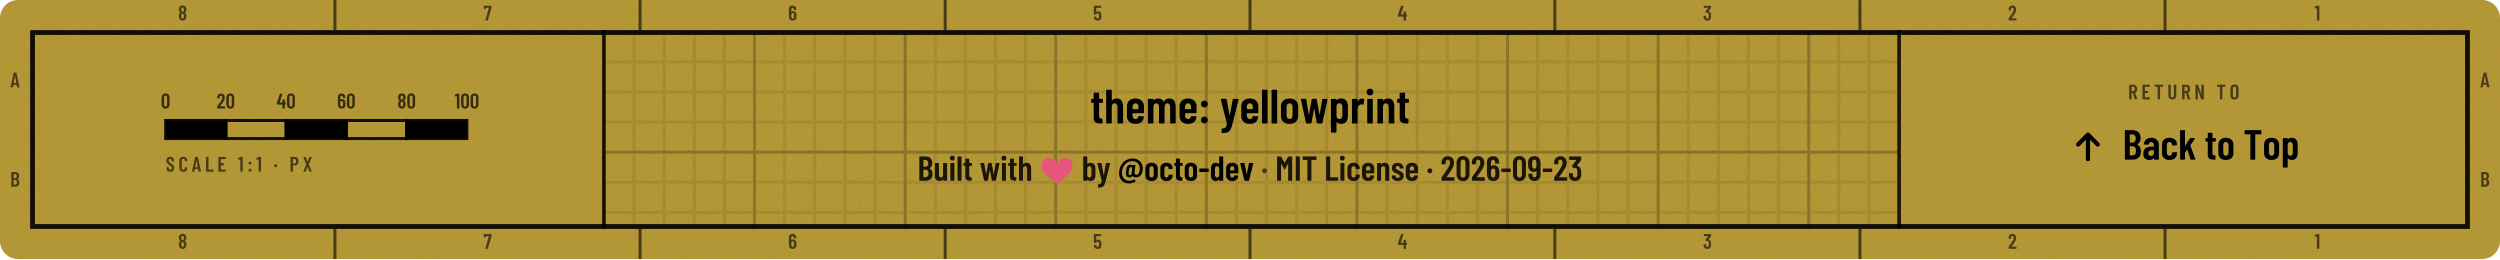
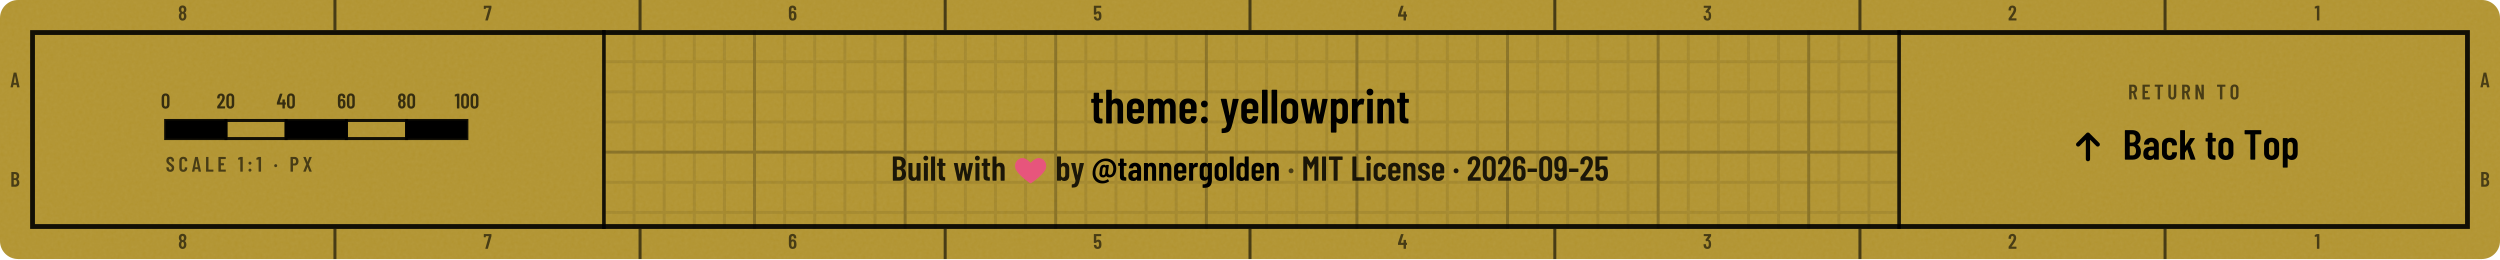
<svg xmlns="http://www.w3.org/2000/svg" width="830" height="86" viewBox="0 0 830 86" role="img" aria-labelledby="t d">
  <defs>
    <clipPath id="kc1">
      <rect x="0" y="0" width="830" height="86" rx="6" />
    </clipPath>
    <filter id="kn2" x="0" y="0" width="100%" height="100%">
      <feTurbulence type="fractalNoise" baseFrequency=".85" numOctaves="2" stitchTiles="stitch" />
      <feColorMatrix values="0 0 0 0 1 0 0 0 0 1 0 0 0 0 1 0 0 0 0.06 0" />
    </filter>
    <pattern id="kp3" width="10" height="10" patternUnits="userSpaceOnUse">
      <path d="M10 .5H.5V10" fill="none" stroke="#000000" stroke-opacity="0.075" />
    </pattern>
    <pattern id="kp4" width="50" height="50" patternUnits="userSpaceOnUse">
      <path d="M50 .5H.5V50" fill="none" stroke="#000000" stroke-opacity="0.16" />
    </pattern>
    <clipPath id="kc5">
      <path clip-rule="evenodd" d="M10 10h810v66h-810zM10 10h190v66h-190zM630 10h190v66h-190z" />
    </clipPath>
    <path id="m45" d="M27 263V339Q27 344 30 348Q34 351 39 351H286Q291 351 294 348Q298 344 298 339V263Q298 258 294 254Q291 251 286 251H39Q34 251 30 254Q27 258 27 263Z" />
    <path id="m48" d="M38 183V517Q38 604 89 658Q140 711 224 711Q309 711 360 658Q412 604 412 517V183Q412 96 360 42Q309 -11 224 -11Q140 -11 89 42Q38 96 38 183ZM296 176V524Q296 563 276 586Q257 610 224 610Q192 610 173 586Q154 563 154 524V176Q154 137 173 114Q192 90 224 90Q257 90 276 114Q296 137 296 176Z" />
    <path id="m49" d="M122 700H218Q223 700 226 696Q230 693 230 688V12Q230 7 226 4Q223 0 218 0H126Q121 0 118 4Q114 7 114 12V576Q114 578 112 580Q111 582 109 581L27 565H24Q13 565 13 576L10 643Q10 653 18 657L107 697Q114 700 122 700Z" />
    <path id="m50" d="M173 100H392Q397 100 400 96Q404 93 404 88V12Q404 7 400 4Q397 0 392 0H43Q38 0 34 4Q31 7 31 12V92Q31 101 36 107L75 160Q114 212 152 266Q189 320 215 363Q273 459 273 522Q273 562 256 585Q238 608 209 608Q180 608 163 586Q146 563 147 526V487Q147 482 144 478Q140 475 135 475H41Q36 475 32 478Q29 482 29 487V530Q33 610 84 659Q134 708 214 708Q293 708 342 656Q390 605 390 521Q390 471 373 422Q356 373 319 317Q294 277 260 229Q225 181 214 166Q184 126 170 106Q168 104 169 102Q170 100 173 100Z" />
    <path id="m51" d="M387 218Q387 169 380 134Q368 66 326 29Q283 -8 210 -8Q134 -8 86 32Q38 73 32 143Q30 165 28 207Q28 219 40 219H132Q144 219 144 207Q146 173 148 156Q153 125 169 108Q185 92 210 92Q234 92 250 108Q266 123 271 152Q276 182 276 230Q276 281 269 315Q263 341 248 355Q233 369 210 369Q195 369 183 360Q177 356 174 356Q172 356 166 360L119 408Q115 412 115 417Q115 421 118 425L243 595Q245 597 244 599Q242 601 239 601H49Q44 601 40 604Q37 608 37 613V688Q37 693 40 696Q44 700 49 700H373Q378 700 382 696Q385 693 385 688V609Q385 602 380 594L266 438Q262 432 268 431Q309 426 338 392Q368 358 378 307Q387 267 387 218Z" />
    <path id="m52" d="M443 275V194Q443 189 440 186Q436 182 431 182H401Q396 182 396 177V12Q396 7 392 4Q389 0 384 0H292Q287 0 284 4Q280 7 280 12V177Q280 182 275 182H29Q24 182 20 186Q17 189 17 194V259Q17 268 19 274L158 690Q161 700 171 700H271Q277 700 280 696Q283 693 281 686L153 293Q152 287 157 287H275Q280 287 280 292V412Q280 417 284 420Q287 424 292 424H384Q389 424 392 420Q396 417 396 412V292Q396 287 401 287H431Q436 287 440 284Q443 280 443 275Z" />
    <path id="m53" d="M400 216Q400 175 396 146Q391 72 344 32Q297 -8 219 -8Q145 -8 99 30Q53 68 43 144L40 172Q40 184 52 184H144Q156 184 157 172Q157 166 159 154Q171 92 219 92Q244 92 260 108Q275 124 280 153Q284 178 284 217Q284 254 278 281Q273 307 258 322Q242 336 219 336Q171 336 157 290Q154 279 144 279H51Q46 279 42 282Q39 286 39 291V688Q39 693 42 696Q46 700 51 700H377Q382 700 386 696Q389 693 389 688V612Q389 607 386 604Q382 600 377 600H160Q155 600 155 595V400Q155 397 157 396Q159 396 161 398Q178 416 202 426Q227 437 254 437Q314 437 350 398Q387 360 394 290Q400 259 400 216Z" />
    <path id="m54" d="M401 216Q401 193 399 151Q394 75 346 34Q299 -8 221 -8Q147 -8 101 30Q55 69 46 144Q40 171 40 207L39 532Q39 613 88 660Q138 708 219 708Q295 708 343 660Q391 612 391 532V507Q391 502 388 498Q384 495 379 495H287Q282 495 278 498Q275 502 275 507V526Q275 560 258 582Q242 605 219 605Q191 605 174 583Q156 561 156 526V423Q156 420 158 419Q160 418 162 420Q191 447 234 447Q303 447 346 403Q389 359 396 286Q401 253 401 216ZM284 224Q284 250 279 295Q267 353 220 353Q196 353 180 338Q165 322 160 292Q156 257 156 224Q156 195 159 157Q164 125 180 108Q195 91 220 91Q245 91 260 109Q276 127 281 160Q284 196 284 224Z" />
    <path id="m55" d="M90 13 255 594Q257 600 251 600H116Q111 600 111 595V559Q111 554 108 550Q104 547 99 547H28Q23 547 20 550Q16 554 16 559L17 688Q17 693 20 696Q24 700 29 700H368Q373 700 376 696Q380 693 380 688V607Q380 603 378 593L211 10Q208 0 197 0H100Q87 0 90 13Z" />
    <path id="m56" d="M325 364Q358 345 375 306Q396 259 396 200Q396 147 380 107Q360 53 318 22Q275 -8 216 -8Q158 -8 116 22Q73 52 53 106Q38 148 38 200Q38 259 56 301Q71 341 109 363Q113 366 109 369Q76 390 58 427Q38 470 38 523Q38 581 58 620Q78 664 120 688Q161 712 216 712Q270 712 312 688Q353 665 374 621Q396 579 396 523Q396 471 376 429Q358 392 325 371Q319 367 325 364ZM159 559Q152 541 152 513Q152 483 162 456Q169 435 183 423Q197 411 216 411Q237 411 252 424Q266 436 273 459Q281 483 281 513Q281 547 271 568Q264 589 250 600Q236 612 216 612Q198 612 184 602Q171 591 164 573ZM281 206Q281 244 272 271Q266 295 252 308Q237 322 216 322Q195 322 180 308Q166 294 160 268Q152 242 152 208Q152 177 158 151Q163 123 178 108Q194 92 216 92Q239 92 255 108Q271 124 276 153Q281 180 281 206Z" />
    <path id="m57" d="M384 168Q384 87 334 40Q285 -8 204 -8Q128 -8 80 40Q32 88 32 168V193Q32 198 36 202Q39 205 44 205H136Q141 205 144 202Q148 198 148 193V174Q148 140 164 118Q181 95 204 95Q232 95 250 117Q267 139 267 174V276Q267 279 265 280Q263 281 261 279Q232 253 189 253Q120 253 77 297Q34 341 27 414Q22 447 22 484Q22 518 25 549Q29 625 76 666Q124 708 203 708Q276 708 322 670Q368 631 378 556Q383 526 383 493ZM267 476Q267 506 264 543Q253 609 204 609Q179 609 163 591Q147 573 142 540Q140 516 140 476Q140 439 145 405Q150 377 166 362Q181 347 204 347Q228 347 244 362Q259 378 263 408Q267 443 267 476Z" />
    <path id="m58" d="M57 404Q57 435 77 455Q97 475 128 475Q159 475 178 455Q198 435 198 404Q198 373 178 353Q158 333 128 333Q97 333 77 353Q57 373 57 404ZM57 73Q57 104 77 124Q97 144 128 144Q159 144 178 124Q198 104 198 73Q198 42 178 22Q158 2 128 2Q97 2 77 22Q57 42 57 73Z" />
    <path id="m64" d="M722 352Q722 327 719 301Q706 204 655 150Q604 95 529 95Q465 95 431 135Q427 138 424 134Q409 113 387 104Q365 94 343 94Q292 94 262 124Q233 154 233 201Q233 218 238 250L242 283Q244 307 250 347Q268 461 367 461Q380 461 394 456Q409 451 421 440Q428 435 428 442V444Q429 455 441 455H497Q509 455 508 442L484 258Q483 252 483 240Q483 206 499 188Q515 170 541 170Q577 170 602 206Q626 243 634 303Q637 326 637 346Q637 413 609 463Q581 513 530 540Q480 567 414 567Q342 567 279 530Q216 492 174 426Q132 359 122 275Q119 251 119 229Q119 156 149 104Q179 51 228 24Q277 -3 333 -3Q408 -3 468 39Q473 42 476 42Q482 42 485 36L511 -6Q513 -9 513 -14Q513 -19 508 -23Q472 -48 424 -63Q375 -78 319 -78Q239 -78 175 -42Q111 -5 74 62Q38 130 38 221Q38 253 42 280Q55 384 109 466Q163 549 246 595Q328 641 422 641Q510 641 578 605Q646 569 684 504Q722 438 722 352ZM400 212 403 233 404 243 414 326 416 343Q419 365 408 379Q398 393 379 393Q360 393 346 379Q332 365 329 343L326 322Q320 283 320 276L312 212Q311 188 321 174Q331 161 350 161Q369 161 382 175Q396 189 400 212Z" />
    <path id="m65" d="M325 11 306 116Q306 121 300 121H154Q148 121 148 116L129 11Q128 0 116 0H25Q11 0 14 13L162 689Q164 700 175 700H281Q292 700 294 689L442 13V9Q442 0 431 0H338Q326 0 325 11ZM171 212H282Q288 212 287 217L229 533Q228 536 226 536Q224 536 223 533L166 217Q165 212 171 212Z" />
    <path id="m66" d="M242 0H66Q61 0 58 4Q54 7 54 12V688Q54 693 58 696Q61 700 66 700H224Q319 700 373 652Q427 604 427 512Q427 409 354 365Q349 362 352 359Q391 334 413 292Q435 250 435 192Q435 100 382 50Q328 0 242 0ZM170 595V409Q170 404 175 404H226Q267 404 290 429Q313 454 313 500Q313 548 290 574Q267 600 226 600H175Q170 600 170 595ZM319 208Q319 260 296 290Q273 319 233 319H175Q170 319 170 314V106Q170 101 175 101H233Q273 101 296 129Q319 157 319 208Z" />
    <path id="m67" d="M42 180V521Q42 607 94 658Q145 708 230 708Q316 708 368 658Q420 607 420 521V509Q420 504 416 500Q413 496 408 496L315 492Q303 492 303 504V529Q303 564 283 586Q263 608 230 608Q198 608 178 586Q158 564 158 529V171Q158 136 178 114Q198 92 230 92Q263 92 283 114Q303 136 303 171V196Q303 201 306 204Q310 208 315 208L408 204Q413 204 416 200Q420 197 420 192V180Q420 95 368 44Q316 -8 230 -8Q145 -8 94 44Q42 95 42 180Z" />
    <path id="m69" d="M391 600H175Q170 600 170 595V406Q170 401 175 401H303Q308 401 312 398Q315 394 315 389V312Q315 307 312 304Q308 300 303 300H175Q170 300 170 295V105Q170 100 175 100H391Q396 100 400 96Q403 93 403 88V12Q403 7 400 4Q396 0 391 0H66Q61 0 58 4Q54 7 54 12V688Q54 693 58 696Q61 700 66 700H391Q396 700 400 696Q403 693 403 688V612Q403 607 400 604Q396 600 391 600Z" />
    <path id="m73" d="M54 12V688Q54 693 58 696Q61 700 66 700H158Q163 700 166 696Q170 693 170 688V12Q170 7 166 4Q163 0 158 0H66Q61 0 58 4Q54 7 54 12Z" />
    <path id="m76" d="M54 12V688Q54 693 58 696Q61 700 66 700H158Q163 700 166 696Q170 693 170 688V105Q170 100 175 100H391Q396 100 400 96Q403 93 403 88V12Q403 7 400 4Q396 0 391 0H66Q61 0 58 4Q54 7 54 12Z" />
    <path id="m77" d="M383 700H475Q480 700 484 696Q487 693 487 688V12Q487 7 484 4Q480 0 475 0H383Q378 0 374 4Q371 7 371 12V484Q371 488 369 488Q367 488 365 485L278 327Q273 319 269 319Q265 319 260 327L173 485Q171 488 169 488Q167 488 167 484V12Q167 7 164 4Q160 0 155 0H63Q58 0 54 4Q51 7 51 12V688Q51 693 54 696Q58 700 63 700H155Q165 700 170 692L267 521Q270 517 273 521L368 692Q373 700 383 700Z" />
    <path id="m78" d="M350 700H441Q446 700 450 696Q453 693 453 688V12Q453 7 450 4Q446 0 441 0H336Q326 0 323 10L174 434Q173 437 170 436Q168 436 168 433L169 12Q169 7 166 4Q162 0 157 0H66Q61 0 58 4Q54 7 54 12V688Q54 693 58 696Q61 700 66 700H169Q179 700 182 690L332 269Q333 266 336 266Q338 267 338 270V688Q338 693 342 696Q345 700 350 700Z" />
    <path id="m79" d="M42 182V518Q42 604 94 656Q147 708 233 708Q319 708 372 656Q425 604 425 518V182Q425 96 372 44Q319 -8 233 -8Q147 -8 94 44Q42 96 42 182ZM309 177V523Q309 561 288 584Q267 608 233 608Q199 608 178 584Q158 561 158 523V177Q158 139 178 116Q199 92 233 92Q267 92 288 116Q309 139 309 177Z" />
    <path id="m80" d="M432 495Q432 405 384 350Q337 295 259 295H174Q169 295 169 290V12Q169 7 166 4Q162 0 157 0H65Q60 0 56 4Q53 7 53 12V689Q53 694 56 698Q60 701 65 701H253Q306 701 346 675Q387 649 410 602Q432 555 432 495ZM316 492Q316 542 294 572Q271 601 234 601H174Q169 601 169 596V391Q169 386 174 386H234Q271 386 294 414Q316 443 316 492Z" />
    <path id="m82" d="M318 10 233 297Q231 301 228 301H175Q170 301 170 296V12Q170 7 166 4Q163 0 158 0H66Q61 0 58 4Q54 7 54 12V688Q54 693 58 696Q61 700 66 700H254Q307 700 348 674Q388 649 410 602Q433 556 433 496Q433 434 409 389Q385 344 342 321Q338 320 339 315L437 14Q438 12 438 9Q438 0 427 0H331Q321 0 318 10ZM170 595V396Q170 391 175 391H236Q272 391 294 419Q317 447 317 495Q317 543 294 572Q272 600 236 600H175Q170 600 170 595Z" />
    <path id="m83" d="M34 173V199Q34 204 38 208Q41 211 46 211H137Q142 211 146 208Q149 204 149 199V179Q149 140 168 116Q188 92 219 92Q250 92 270 114Q290 137 290 174Q290 200 279 219Q268 238 248 255Q228 272 184 304Q134 340 104 368Q73 396 52 436Q32 475 32 527Q32 610 82 659Q132 708 214 708Q297 708 348 656Q399 605 399 520V496Q399 491 396 488Q392 484 387 484H297Q292 484 288 488Q285 491 285 496V522Q285 561 266 584Q246 608 214 608Q184 608 165 586Q146 565 146 527Q146 491 166 466Q187 441 247 397Q308 352 339 324Q370 295 387 261Q404 227 404 180Q404 95 353 44Q302 -8 219 -8Q136 -8 85 42Q34 92 34 173Z" />
    <path id="m84" d="M425 688V612Q425 607 422 604Q418 600 413 600H286Q281 600 281 595V12Q281 7 278 4Q274 0 269 0H177Q172 0 168 4Q165 7 165 12V595Q165 600 160 600H40Q35 600 32 604Q28 607 28 612V688Q28 693 32 696Q35 700 40 700H413Q418 700 422 696Q425 693 425 688Z" />
    <path id="m85" d="M50 194V688Q50 693 54 696Q57 700 62 700H154Q159 700 162 696Q166 693 166 688V182Q166 142 186 117Q206 92 239 92Q272 92 292 117Q312 142 312 182V688Q312 693 316 696Q319 700 324 700H416Q421 700 424 696Q428 693 428 688V194Q428 103 376 48Q324 -8 239 -8Q153 -8 102 48Q50 103 50 194Z" />
    <path id="m88" d="M31 14 168 347Q169 350 168 353L31 686Q30 688 30 692Q30 700 40 700H135Q145 700 148 690L228 473Q229 470 231 470Q233 470 234 473L313 690Q316 700 326 700H420Q427 700 429 696Q431 692 429 686L292 353Q291 350 292 347L429 14Q430 12 430 8Q430 0 420 0H327Q316 0 313 10L234 226Q233 229 231 229Q229 229 228 226L148 10Q145 0 134 0H40Q33 0 31 4Q29 8 31 14Z" />
    <path id="m97" d="M397 352V12Q397 7 394 4Q390 0 385 0H293Q288 0 284 4Q281 7 281 12V31Q281 34 279 35Q277 36 275 33Q240 -8 173 -8Q116 -8 72 24Q29 57 29 143Q29 233 82 271Q134 309 224 309H276Q281 309 281 314V340Q281 376 263 398Q245 419 218 419Q197 419 183 406Q169 392 166 369Q165 357 153 357H56Q44 357 45 369Q50 437 98 478Q147 519 220 519Q299 519 348 473Q397 427 397 352ZM281 160V217Q281 222 276 222H224Q190 222 169 204Q148 185 148 150Q148 119 164 104Q180 88 205 88Q235 88 258 107Q281 126 281 160Z" />
    <path id="m98" d="M399 357V154Q399 80 362 36Q325 -8 258 -8Q204 -8 168 27Q166 29 164 28Q162 27 162 24V12Q162 7 158 4Q155 0 150 0H58Q53 0 50 4Q46 7 46 12V688Q46 693 50 696Q53 700 58 700H150Q155 700 158 696Q162 693 162 688V486Q162 483 164 482Q167 482 170 486Q189 503 212 511Q236 519 258 519Q324 519 362 476Q399 433 399 357ZM222 419Q198 419 182 404Q166 388 162 362V149Q166 123 182 108Q198 92 222 92Q250 92 267 112Q284 131 284 163V348Q284 380 267 400Q250 419 222 419Z" />
    <path id="m99" d="M38 155V357Q38 430 86 474Q133 519 215 519Q297 519 345 476Q393 432 393 365V351Q393 346 390 342Q386 339 381 339L289 335Q277 335 277 347V357Q277 382 260 400Q242 419 215 419Q188 419 171 399Q154 379 154 348V163Q154 132 171 112Q188 92 215 92Q242 92 260 110Q277 129 277 155V165Q277 170 280 174Q284 177 289 177L381 176Q386 176 390 172Q393 169 393 164V146Q393 77 345 34Q297 -8 215 -8Q133 -8 86 36Q38 80 38 155Z" />
    <path id="m100" d="M287 700H379Q384 700 388 696Q391 693 391 688V12Q391 7 388 4Q384 0 379 0H287Q282 0 278 4Q275 7 275 12V24Q275 27 273 28Q271 29 269 27Q233 -8 179 -8Q112 -8 75 36Q38 80 38 154V357Q38 433 76 476Q113 519 179 519Q202 519 226 510Q250 502 269 483Q271 481 273 482Q275 483 275 486V688Q275 693 278 696Q282 700 287 700ZM275 149V362Q271 388 255 404Q239 419 215 419Q187 419 170 400Q153 380 153 348V163Q153 131 170 112Q187 92 215 92Q239 92 255 108Q271 123 275 149Z" />
    <path id="m101" d="M380 213H159Q154 213 154 208V163Q154 132 171 112Q188 92 215 92Q238 92 254 106Q271 121 276 144Q279 154 289 154L378 150Q383 150 386 146Q390 143 389 137Q382 67 338 30Q294 -8 215 -8Q133 -8 86 36Q38 79 38 154V357Q38 430 86 474Q133 519 215 519Q297 519 344 474Q392 430 392 357V225Q392 220 388 216Q385 213 380 213ZM154 348V303Q154 298 159 298H272Q277 298 277 303V348Q277 380 260 400Q243 419 215 419Q188 419 171 399Q154 379 154 348Z" />
+     <path id="m103" d="M287 511H379Q384 511 388 508Q391 504 391 499V19Q391 -89 342 -148Q293 -206 167 -206Q145 -206 134 -205Q122 -204 122 -192V-115Q122 -102 135 -104Q192 -105 222 -90Q253 -75 264 -46Q275 -17 275 30V41Q275 44 273 44Q271 45 269 42Q236 -1 175 -1Q108 -1 73 42Q38 86 38 161V357Q38 434 74 476Q109 519 175 519Q236 519 269 476Q271 473 273 474Q275 474 275 477V499Q275 504 278 508Q282 511 287 511ZM275 169V348Q275 380 258 400Q242 419 215 419Q188 419 171 399Q154 379 154 348V169Q154 138 171 118Q188 99 215 99Q242 99 258 118Q275 138 275 169Z" />
    <path id="m104" d="M397 352V12Q397 7 394 4Q390 0 385 0H293Q288 0 284 4Q281 7 281 12V343Q281 379 266 399Q251 419 223 419Q194 419 178 398Q162 377 162 340V12Q162 7 158 4Q155 0 150 0H58Q53 0 50 4Q46 7 46 12V688Q46 693 50 696Q53 700 58 700H150Q155 700 158 696Q162 693 162 688V479Q162 476 164 476Q167 475 170 479Q204 519 265 519Q330 519 364 476Q397 432 397 352Z" />
    <path id="m105" d="M36 652Q36 683 56 703Q76 723 107 723Q138 723 158 703Q177 683 177 652Q177 621 157 601Q137 581 107 581Q76 581 56 601Q36 621 36 652ZM50 12V499Q50 504 54 508Q57 511 62 511H154Q159 511 162 508Q166 504 166 499V12Q166 7 162 4Q159 0 154 0H62Q57 0 54 4Q50 7 50 12Z" />
    <path id="m107" d="M46 12V688Q46 693 50 696Q53 700 58 700H150Q155 700 158 696Q162 693 162 688V332Q162 328 164 328Q166 328 168 331L277 503Q281 511 291 511H387Q394 511 396 506Q398 502 394 496L290 339Q288 335 289 332L409 14Q410 12 410 9Q410 0 399 0H304Q294 0 291 10L217 236Q216 239 214 240Q212 240 211 237L164 167Q162 163 162 161V12Q162 7 158 4Q155 0 150 0H58Q53 0 50 4Q46 7 46 12Z" />
    <path id="m108" d="M42 12V688Q42 693 46 696Q49 700 54 700H146Q151 700 154 696Q158 693 158 688V12Q158 7 154 4Q151 0 146 0H54Q49 0 46 4Q42 7 42 12Z" />
    <path id="m109" d="M623 347V12Q623 7 620 4Q616 0 611 0H520Q515 0 512 4Q508 7 508 12V339Q508 377 493 398Q478 419 452 419Q424 419 408 398Q392 377 392 340V12Q392 7 388 4Q385 0 380 0H289Q284 0 280 4Q277 7 277 12V339Q277 377 262 398Q246 419 221 419Q193 419 177 398Q161 377 161 340V12Q161 7 158 4Q154 0 149 0H58Q53 0 50 4Q46 7 46 12V499Q46 504 50 508Q53 511 58 511H149Q154 511 158 508Q161 504 161 499V483Q161 480 163 479Q165 478 167 481Q187 501 212 510Q237 519 261 519Q335 519 370 456Q373 452 379 459Q399 491 430 505Q460 519 491 519Q556 519 590 474Q623 428 623 347Z" />
    <path id="m110" d="M397 352V12Q397 7 394 4Q390 0 385 0H293Q288 0 284 4Q281 7 281 12V343Q281 379 266 399Q251 419 223 419Q194 419 178 398Q162 377 162 340V12Q162 7 158 4Q155 0 150 0H58Q53 0 50 4Q46 7 46 12V499Q46 504 50 508Q53 511 58 511H150Q155 511 158 508Q162 504 162 499V479Q162 476 164 476Q167 475 170 479Q204 519 265 519Q330 519 364 476Q397 432 397 352Z" />
    <path id="m111" d="M38 155V356Q38 430 86 474Q134 519 216 519Q299 519 347 474Q395 430 395 356V155Q395 80 348 36Q300 -8 216 -8Q133 -8 86 36Q38 80 38 155ZM279 164V348Q279 379 262 399Q244 419 216 419Q188 419 171 400Q154 380 154 348V164Q154 132 171 112Q188 93 216 93Q244 93 262 112Q279 132 279 164Z" />
    <path id="m112" d="M403 357V155Q403 78 366 35Q329 -8 262 -8Q239 -8 215 0Q191 9 172 28Q170 30 168 29Q166 28 166 25V-177Q166 -182 162 -186Q159 -189 154 -189H62Q57 -189 54 -186Q50 -182 50 -177V499Q50 504 54 508Q57 511 62 511H154Q159 511 162 508Q166 504 166 499V487Q166 484 168 484Q171 483 174 487Q209 519 262 519Q329 519 366 476Q403 432 403 357ZM226 420Q199 420 182 400Q166 380 166 348V163Q166 131 182 112Q199 92 226 92Q254 92 271 112Q288 131 288 163V348Q288 380 271 400Q254 420 226 420Z" />
    <path id="m114" d="M297 507Q305 502 303 492L287 399Q286 387 273 392Q259 396 247 396Q235 396 225 393Q197 389 180 362Q162 334 162 296V13Q162 8 158 4Q155 1 150 1H58Q53 1 50 4Q46 8 46 13V499Q46 504 50 508Q53 511 58 511H150Q155 511 158 508Q162 504 162 499V453Q162 449 164 448Q166 448 167 452Q194 517 255 517Q282 517 297 507Z" />
    <path id="m115" d="M30 135V142Q30 147 34 150Q37 154 42 154H128Q133 154 136 150Q140 147 140 142V137Q140 113 158 97Q177 81 204 81Q230 81 245 96Q260 111 260 134Q260 154 247 168Q234 181 219 188Q204 195 165 211Q108 233 72 267Q35 301 35 368Q35 438 80 478Q124 517 200 517Q278 517 324 476Q369 434 369 364Q369 359 366 356Q362 352 357 352H273Q268 352 264 356Q261 359 261 364V370Q261 394 244 410Q228 426 203 426Q177 426 162 410Q146 393 146 370Q146 351 158 338Q170 325 185 318Q200 310 235 295Q277 278 306 262Q334 245 356 214Q377 184 377 139Q377 72 330 33Q283 -6 203 -6Q124 -6 77 32Q30 70 30 135Z" />
    <path id="m116" d="M248 429H186Q181 429 181 424V162Q181 127 194 114Q207 100 233 101H240Q245 101 248 98Q252 94 252 89V12Q252 7 248 4Q245 0 240 0H206Q138 0 104 25Q69 50 69 119V424Q69 429 64 429H29Q24 429 20 432Q17 436 17 441V499Q17 504 20 508Q24 511 29 511H64Q69 511 69 516V626Q69 631 72 634Q76 638 81 638H169Q174 638 178 634Q181 631 181 626V516Q181 511 186 511H248Q253 511 256 508Q260 504 260 499V441Q260 436 256 432Q253 429 248 429Z" />
    <path id="m117" d="M289 511H381Q386 511 390 508Q393 504 393 499V12Q393 7 390 4Q386 0 381 0H289Q284 0 280 4Q277 7 277 12V34Q277 37 275 38Q273 39 271 36Q242 -7 178 -7Q117 -7 80 30Q42 66 42 142V499Q42 504 46 508Q49 511 54 511H146Q151 511 154 508Q158 504 158 499V167Q158 92 216 92Q245 92 261 114Q277 135 277 172V499Q277 504 280 508Q284 511 289 511Z" />
-     <path id="m118" d="M141 10 19 499V503Q19 512 30 512H132Q144 512 145 501L205 190Q206 187 208 187Q210 187 211 190L270 501Q271 512 283 512L385 510Q399 510 396 497L275 10Q272 0 261 0H155Q144 0 141 10Z" />
    <path id="m119" d="M126 11 19 499V503Q19 512 30 512H118Q130 512 131 501L183 190Q184 187 186 187Q188 187 189 190L244 501Q245 512 257 512H335Q347 512 348 501L404 189Q405 186 407 186Q409 186 410 189L463 501Q464 512 476 512L563 510Q576 510 573 497L466 11Q464 0 453 0H363Q351 0 350 11L297 303Q296 306 294 306Q292 306 291 303L239 11Q238 0 226 0H139Q128 0 126 11Z" />
    <path id="m121" d="M34 -187V-115Q34 -110 37 -106Q40 -103 44 -103Q77 -102 96 -94Q115 -87 126 -66Q138 -44 143 -3L142 3L16 499V503Q16 512 27 512H125Q137 512 138 501L199 170Q200 167 202 167Q204 167 205 170L264 501Q265 512 277 512L376 510Q390 510 387 497L253 -28Q234 -99 213 -134Q192 -169 154 -184Q116 -199 45 -199H40Q38 -199 36 -196Q34 -192 34 -187Z" />
    <path id="m183" d="M37 286Q37 317 57 337Q77 357 108 357Q139 357 158 337Q178 317 178 286Q178 255 158 235Q138 215 108 215Q77 215 57 235Q37 255 37 286Z" />
  </defs>
  <rect y="0" width="830" height="86" rx="6" fill="#B1932F" />
  <rect y="0" width="830" height="86" clip-path="url(#kc1)" filter="url(#kn2)" />
  <g clip-path="url(#kc5)">
    <rect y="0" width="830" height="86" fill="url(#kp3)" />
    <rect y="0" width="830" height="86" fill="url(#kp4)" />
  </g>
  <rect x="10.8" y="10.8" width="808.4" height="64.4" fill="none" stroke="#000000" stroke-opacity="0.9" stroke-width="1.6" />
  <path d="M111.2 0V10M111.2 76V86M212.5 0V10M212.5 76V86M313.8 0V10M313.8 76V86M415 0V10M415 76V86M516.2 0V10M516.2 76V86M617.5 0V10M617.5 76V86M718.8 0V10M718.8 76V86" stroke="#000000" stroke-opacity="0.6" />
  <g transform="scale(0.007 -0.007)" fill="#000000" fill-opacity="0.6">
    <use href="#m56" x="8444" y="-971" />
    <use href="#m56" x="8444" y="-11800" />
    <use href="#m55" x="22929" y="-971" />
    <use href="#m55" x="22929" y="-11800" />
    <use href="#m54" x="37375" y="-971" />
    <use href="#m54" x="37375" y="-11800" />
    <use href="#m53" x="51840" y="-971" />
    <use href="#m53" x="51840" y="-11800" />
    <use href="#m52" x="66288" y="-971" />
    <use href="#m52" x="66288" y="-11800" />
    <use href="#m51" x="80769" y="-971" />
    <use href="#m51" x="80769" y="-11800" />
    <use href="#m50" x="95234" y="-971" />
    <use href="#m50" x="95234" y="-11800" />
    <use href="#m49" x="109774" y="-971" />
    <use href="#m49" x="109774" y="-11800" />
    <use href="#m65" x="486" y="-4143" />
    <use href="#m65" x="117629" y="-4143" />
    <use href="#m66" x="483" y="-8857" />
    <use href="#m66" x="117626" y="-8857" />
  </g>
  <path d="M200.5 10V76M630.5 10V76" stroke="#000000" stroke-opacity="0.85" stroke-width="1.2" />
  <rect x="55" y="40" width="20" height="6" fill="#000000" stroke="#000000" stroke-opacity="0.9" />
  <rect x="75" y="40" width="20" height="6" fill="none" stroke="#000000" stroke-opacity="0.9" />
  <rect x="95" y="40" width="20" height="6" fill="#000000" stroke="#000000" stroke-opacity="0.9" />
  <rect x="115" y="40" width="20" height="6" fill="none" stroke="#000000" stroke-opacity="0.9" />
  <rect x="135" y="40" width="20" height="6" fill="#000000" stroke="#000000" stroke-opacity="0.9" />
  <g transform="translate(53.4 36) scale(0.007 -0.007)" fill="#000000" fill-opacity="0.7">
    <use href="#m48" x="0" />
  </g>
  <g transform="translate(71.9 36) scale(0.007 -0.007)" fill="#000000" fill-opacity="0.7">
    <use href="#m50" x="0" />
    <use href="#m48" x="425" />
  </g>
  <g transform="translate(91.8 36) scale(0.007 -0.007)" fill="#000000" fill-opacity="0.7">
    <use href="#m52" x="0" />
    <use href="#m48" x="459" />
  </g>
  <g transform="translate(111.9 36) scale(0.007 -0.007)" fill="#000000" fill-opacity="0.7">
    <use href="#m54" x="0" />
    <use href="#m48" x="429" />
  </g>
  <g transform="translate(131.9 36) scale(0.007 -0.007)" fill="#000000" fill-opacity="0.7">
    <use href="#m56" x="0" />
    <use href="#m48" x="434" />
  </g>
  <g transform="translate(150.9 36) scale(0.007 -0.007)" fill="#000000" fill-opacity="0.7">
    <use href="#m49" x="0" />
    <use href="#m48" x="274" />
    <use href="#m48" x="724" />
  </g>
  <g transform="translate(55 57) scale(0.007 -0.007)" fill="#000000" fill-opacity="0.6">
    <use href="#m83" x="0" />
    <use href="#m67" x="605" />
    <use href="#m65" x="1234" />
    <use href="#m76" x="1861" />
    <use href="#m69" x="2448" />
    <use href="#m49" x="3426" />
    <use href="#m58" x="3871" />
    <use href="#m49" x="4294" />
    <use href="#m183" x="5111" />
    <use href="#m80" x="5869" />
    <use href="#m88" x="6498" />
  </g>
  <g transform="translate(362 41) scale(0.016 -0.016)" fill="#000000">
    <use href="#m116" x="0" />
    <use href="#m104" x="282" />
    <use href="#m101" x="721" />
    <use href="#m109" x="1147" />
    <use href="#m101" x="1812" />
    <use href="#m58" x="2238" />
    <use href="#m121" x="2690" />
    <use href="#m101" x="3093" />
    <use href="#m108" x="3519" />
    <use href="#m108" x="3718" />
    <use href="#m111" x="3917" />
    <use href="#m119" x="4349" />
    <use href="#m112" x="4941" />
    <use href="#m114" x="5382" />
    <use href="#m105" x="5695" />
    <use href="#m110" x="5910" />
    <use href="#m116" x="6349" />
  </g>
-   <g transform="translate(304.6 60) scale(0.0115 -0.0115)" fill="#000000" fill-opacity="0.85">
+   <g transform="translate(295.8 60) scale(0.0115 -0.0115)" fill="#000000" fill-opacity="0.85">
    <use href="#m66" x="0" />
    <use href="#m117" x="462" />
    <use href="#m105" x="900" />
    <use href="#m108" x="1115" />
    <use href="#m116" x="1314" />
    <use href="#m119" x="1796" />
    <use href="#m105" x="2388" />
    <use href="#m116" x="2603" />
    <use href="#m104" x="2885" />
  </g>
-   <g transform="translate(345.1 50.8) scale(0.4888)" fill="#E7557C" stroke="#E7557C" stroke-width="1.2" stroke-linejoin="round">
+   <g transform="translate(336.3 50.8) scale(0.4888)" fill="#E7557C" stroke="#E7557C" stroke-width="1.2" stroke-linejoin="round">
    <path d="M12 20s-7-4.5-9.5-9C1 8 3 4 6.5 4 9 4 12 7.5 12 7.5S15 4 17.5 4C21 4 23 8 21.5 11c-2.5 4.5-9.5 9-9.5 9z" />
  </g>
-   <g transform="translate(359.1 60) scale(0.0115 -0.0115)" fill="#000000" fill-opacity="0.85">
+   <g transform="translate(350.4 60) scale(0.0115 -0.0115)" fill="#000000" fill-opacity="0.85">
    <use href="#m98" x="0" />
    <use href="#m121" x="437" />
  </g>
-   <g transform="translate(371.1 60) scale(0.0115 -0.0115)" fill="#000000">
+   <g transform="translate(362.3 60) scale(0.0115 -0.0115)" fill="#000000">
    <use href="#m64" x="0" />
-     <use href="#m111" x="759" />
-     <use href="#m99" x="1191" />
-     <use href="#m116" x="1613" />
-     <use href="#m111" x="1895" />
-     <use href="#m45" x="2327" />
-     <use href="#m100" x="2652" />
-     <use href="#m101" x="3089" />
-     <use href="#m118" x="3515" />
-   </g>
-   <g transform="translate(418.6 60) scale(0.0115 -0.0115)" fill="#000000" fill-opacity="0.6">
+     <use href="#m116" x="759" />
+     <use href="#m97" x="1041" />
+     <use href="#m110" x="1475" />
+     <use href="#m110" x="1914" />
+     <use href="#m101" x="2353" />
+     <use href="#m114" x="2779" />
+     <use href="#m103" x="3092" />
+     <use href="#m111" x="3523" />
+     <use href="#m108" x="3955" />
+     <use href="#m100" x="4154" />
+     <use href="#m101" x="4591" />
+     <use href="#m110" x="5017" />
+   </g>
+   <g transform="translate(427.4 60) scale(0.0115 -0.0115)" fill="#000000" fill-opacity="0.6">
    <use href="#m183" x="0" />
  </g>
-   <g transform="translate(423.4 60) scale(0.0115 -0.0115)" fill="#000000" fill-opacity="0.85">
+   <g transform="translate(432.1 60) scale(0.0115 -0.0115)" fill="#000000" fill-opacity="0.85">
    <use href="#m77" x="0" />
    <use href="#m73" x="538" />
    <use href="#m84" x="762" />
    <use href="#m76" x="1414" />
    <use href="#m105" x="1829" />
    <use href="#m99" x="2044" />
    <use href="#m101" x="2466" />
    <use href="#m110" x="2892" />
    <use href="#m115" x="3331" />
    <use href="#m101" x="3729" />
    <use href="#m183" x="4355" />
    <use href="#m50" x="4770" />
    <use href="#m48" x="5195" />
    <use href="#m50" x="5645" />
    <use href="#m54" x="6070" />
    <use href="#m45" x="6499" />
    <use href="#m48" x="6824" />
    <use href="#m57" x="7274" />
    <use href="#m45" x="7697" />
    <use href="#m50" x="8022" />
-     <use href="#m51" x="8447" />
+     <use href="#m53" x="8447" />
  </g>
  <g transform="translate(706.5 33) scale(0.007 -0.007)" fill="#000000" fill-opacity="0.6">
    <use href="#m82" x="0" />
    <use href="#m69" x="632" />
    <use href="#m84" x="1239" />
    <use href="#m85" x="1862" />
    <use href="#m82" x="2512" />
    <use href="#m78" x="3144" />
    <use href="#m84" x="4194" />
    <use href="#m79" x="4817" />
  </g>
  <g transform="rotate(-90 693.2 48.5)">
    <g transform="translate(686.7 42) scale(0.5417)" fill="none" stroke="#000000" stroke-width="2.6" stroke-linecap="round" stroke-linejoin="round">
      <path d="M4 12h15M13 6l6 6-6 6" />
    </g>
  </g>
  <g transform="translate(704.7 53) scale(0.014 -0.014)" fill="#000000">
    <use href="#m66" x="0" />
    <use href="#m97" x="462" />
    <use href="#m99" x="896" />
    <use href="#m107" x="1318" />
    <use href="#m116" x="1951" />
    <use href="#m111" x="2233" />
    <use href="#m84" x="2865" />
    <use href="#m111" x="3317" />
    <use href="#m112" x="3749" />
  </g>
</svg>
